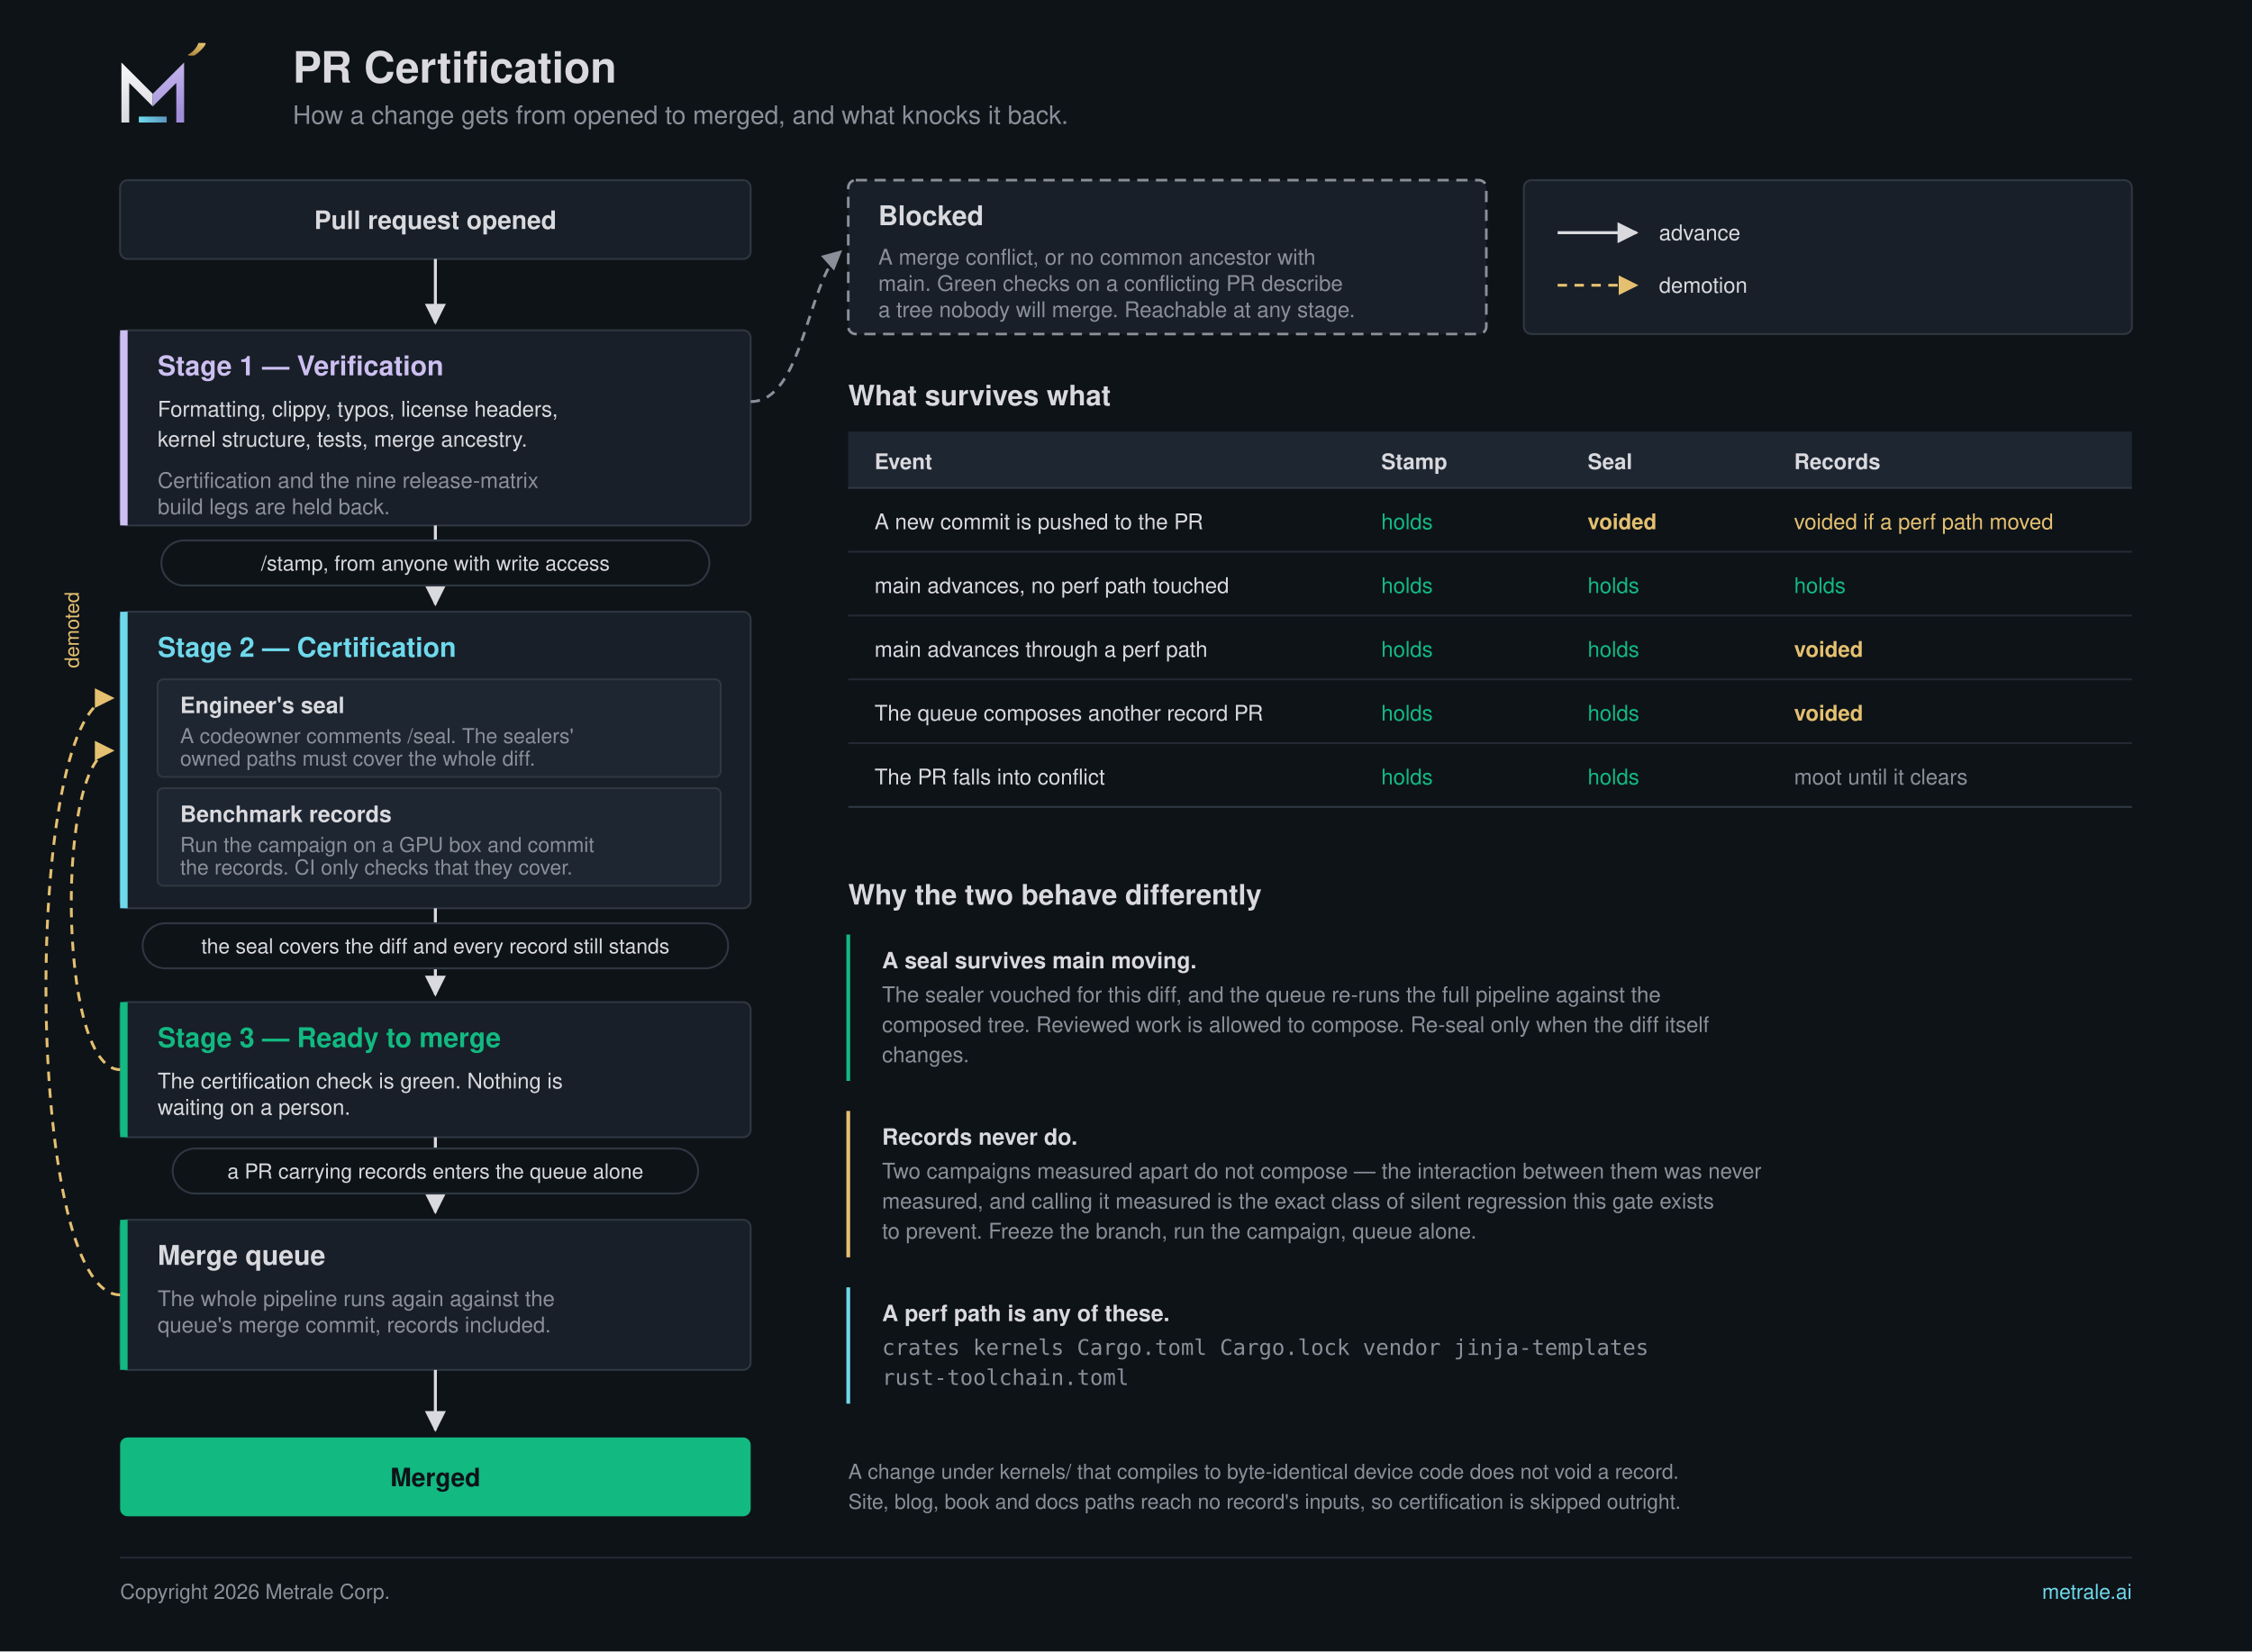
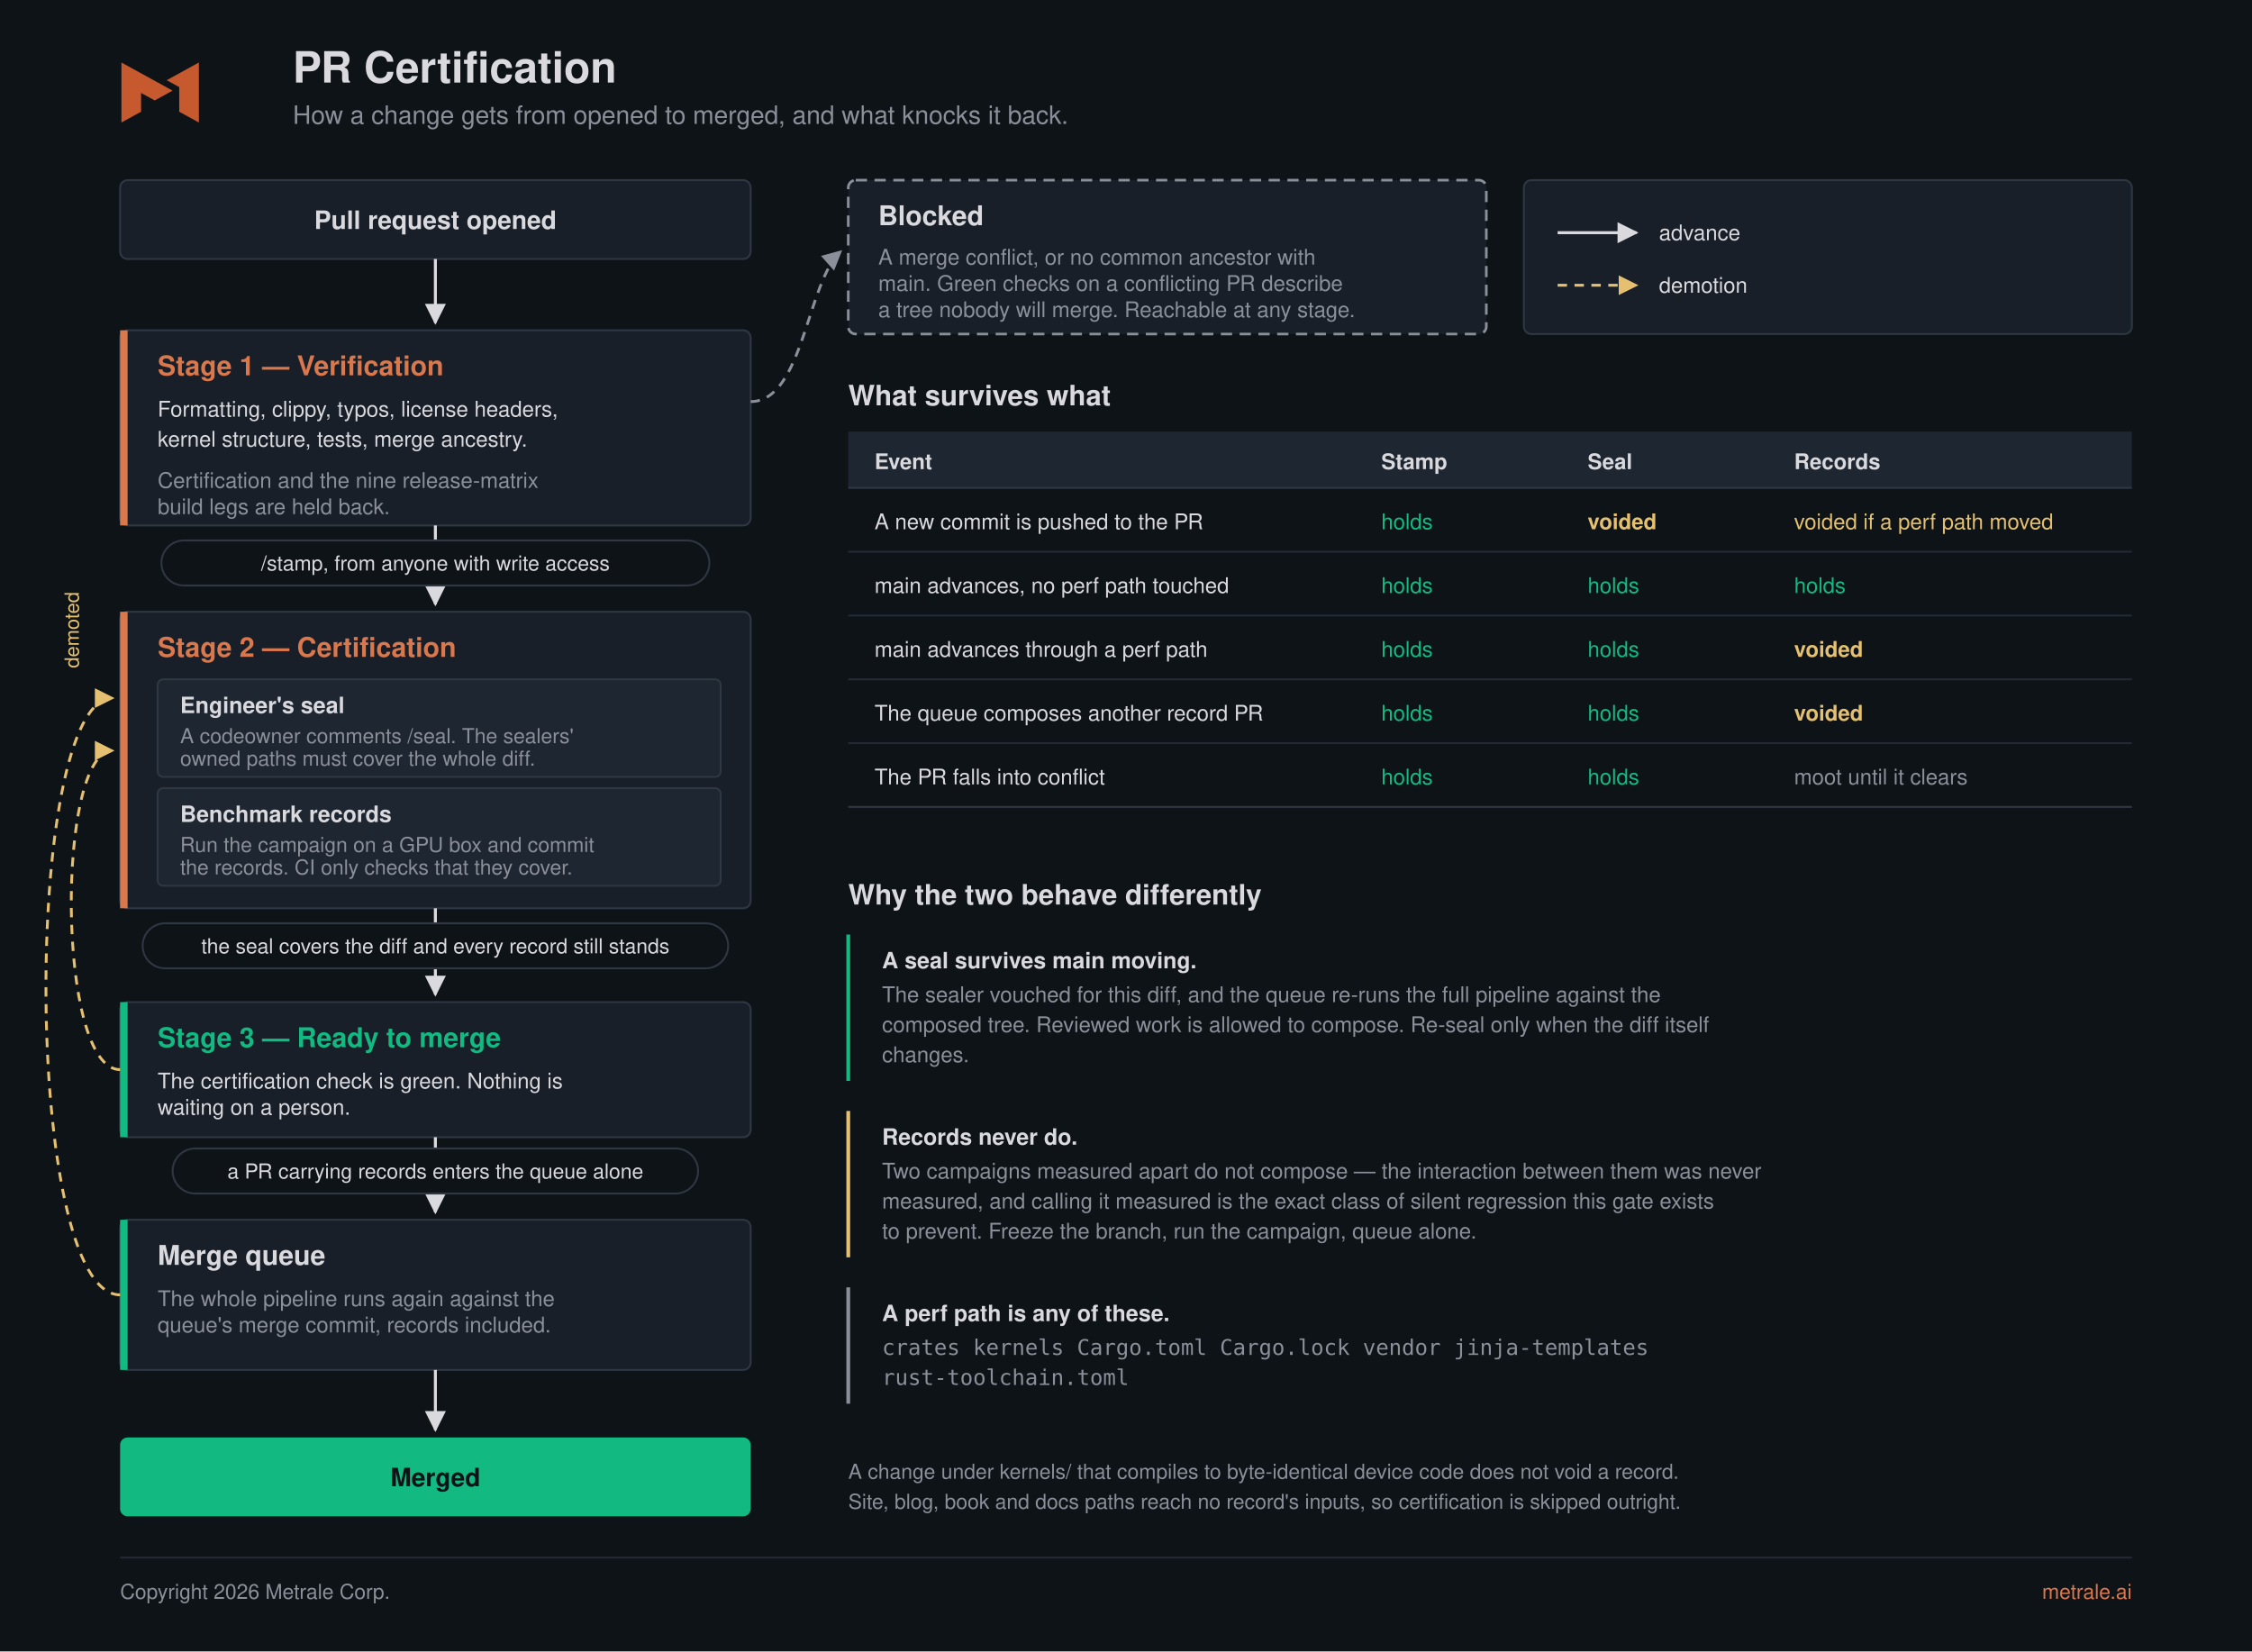
- <svg xmlns="http://www.w3.org/2000/svg" xmlns:xlink="http://www.w3.org/1999/xlink" viewBox="0 0 1200 880" width="1200" height="880" font-family="Urbanist, Helvetica Neue, Helvetica, Arial, sans-serif" role="img" aria-label="Metrale Engine PR Certification merge process">
+ <svg xmlns="http://www.w3.org/2000/svg" xmlns:xlink="http://www.w3.org/1999/xlink" viewBox="0 0 1200 880" width="1200" height="880" font-family="Manrope, Helvetica Neue, Helvetica, Arial, sans-serif" role="img" aria-label="Metrale Engine PR Certification merge process">
  <defs>
    <marker id="tipInk" viewBox="0 0 10 10" refX="9" refY="5" markerWidth="7" markerHeight="7" orient="auto-start-reverse">
      <path d="M 0 0 L 10 5 L 0 10 z" fill="#D9D9DE" />
    </marker>
    <marker id="tipGold" viewBox="0 0 10 10" refX="9" refY="5" markerWidth="7" markerHeight="7" orient="auto-start-reverse">
      <path d="M 0 0 L 10 5 L 0 10 z" fill="#E4C070" />
    </marker>
    <marker id="tipMuted" viewBox="0 0 10 10" refX="9" refY="5" markerWidth="7" markerHeight="7" orient="auto-start-reverse">
      <path d="M 0 0 L 10 5 L 0 10 z" fill="#8A8F99" />
    </marker>
  </defs>
  <rect width="1200" height="880" fill="#0E1318" />
-   <g transform="translate(64 22) scale(0.08835) translate(8 128)" aria-hidden="true">
-     <defs>
-       <linearGradient id="cert-m-v" x1="0" y1="0" x2="0.25" y2="1">
-         <stop offset="0" stop-color="#CDBFF1" />
-         <stop offset="1" stop-color="#9F8DD8" />
-       </linearGradient>
-       <linearGradient id="cert-m-c" x1="0" y1="0" x2="1" y2="0">
-         <stop offset="0" stop-color="#6FD9EC" />
-         <stop offset="1" stop-color="#5A96BD" />
-       </linearGradient>
-       <linearGradient id="cert-m-g" x1="0.8" y1="0" x2="0.2" y2="1">
-         <stop offset="0" stop-color="#E4C070" />
-         <stop offset="1" stop-color="#AE8A3F" />
-       </linearGradient>
-       <linearGradient id="cert-m-w" x1="0" y1="0" x2="0" y2="1">
-         <stop offset="0" stop-color="#F7F7F9" />
-         <stop offset="1" stop-color="#D9D9DE" />
-       </linearGradient>
-     </defs>
-     <path d="M0 0L189 189L189 265L47 123L47 362L0 362Z" fill="url(#cert-m-w)" />
-     <path d="M378 0L189 189L189 265L331 123L331 362L378 362Z" fill="url(#cert-m-v)" />
-     <rect x="105" y="326" width="168" height="36" fill="url(#cert-m-c)" />
-     <path d="M464 -118L502 -118C506 -118 508 -116 508 -112C500 -92 468 -60 442 -44L438 -42L408 -42C404 -42 402 -44 402 -48C432 -60 460 -100 464 -118Z" fill="url(#cert-m-g)" />
+   <g transform="translate(64 22) scale(0.08835) translate(8 128) scale(2.23457)" aria-hidden="true">
+     <path d="M0 0L138 75.9L89.82 102.4L53 82.15L53 132.85L0 162Z" fill="#C65A2E" />
+     <path d="M209 0L122.17 47.76L156 66.36L156 132.85L209 162Z" fill="#C65A2E" />
  </g>
  <text x="156" y="44" font-size="23" font-weight="650" fill="#D9D9DE">PR Certification</text>
  <text x="156" y="66" font-size="13.5" fill="#8A8F99">How a change gets from opened to merged, and what knocks it back.</text>
  <rect x="64" y="96" width="336" height="42" rx="4" fill="#181F28" stroke="#2F3742" />
  <text x="232" y="122" font-size="13.5" font-weight="600" fill="#D9D9DE" text-anchor="middle">Pull request opened</text>
  <path d="M 232 138 L 232 172" stroke="#D9D9DE" stroke-width="1.6" marker-end="url(#tipInk)" />
  <rect x="64" y="176" width="336" height="104" rx="4" fill="#181F28" stroke="#2F3742" />
-   <rect x="64" y="176" width="4" height="104" fill="#CDBFF1" />
-   <text x="84" y="200" font-size="14.5" font-weight="650" fill="#CDBFF1">Stage 1 — Verification</text>
+   <rect x="64" y="176" width="4" height="104" fill="#D9774D" />
+   <text x="84" y="200" font-size="14.5" font-weight="650" fill="#D9774D">Stage 1 — Verification</text>
  <text x="84" y="222" font-size="11.5" fill="#D9D9DE">Formatting, clippy, typos, license headers,</text>
  <text x="84" y="238" font-size="11.5" fill="#D9D9DE">kernel structure, tests, merge ancestry.</text>
  <text x="84" y="260" font-size="11.5" fill="#8A8F99">Certification and the nine release-matrix</text>
  <text x="84" y="274" font-size="11.5" fill="#8A8F99">build legs are held back.</text>
  <path d="M 232 280 L 232 322" stroke="#D9D9DE" stroke-width="1.6" marker-end="url(#tipInk)" />
  <rect x="86" y="288" width="292" height="24" rx="12" fill="#0E1318" stroke="#2F3742" />
  <text x="232" y="304" font-size="11" fill="#D9D9DE" text-anchor="middle">/stamp, from anyone with write access</text>
  <rect x="64" y="326" width="336" height="158" rx="4" fill="#181F28" stroke="#2F3742" />
-   <rect x="64" y="326" width="4" height="158" fill="#6FD9EC" />
-   <text x="84" y="350" font-size="14.5" font-weight="650" fill="#6FD9EC">Stage 2 — Certification</text>
+   <rect x="64" y="326" width="4" height="158" fill="#D9774D" />
+   <text x="84" y="350" font-size="14.5" font-weight="650" fill="#D9774D">Stage 2 — Certification</text>
  <rect x="84" y="362" width="300" height="52" rx="3" fill="#1E2631" stroke="#2F3742" />
  <text x="96" y="380" font-size="12" font-weight="600" fill="#D9D9DE">Engineer's seal</text>
  <text x="96" y="396" font-size="11" fill="#8A8F99">A codeowner comments /seal. The sealers'</text>
  <text x="96" y="408" font-size="11" fill="#8A8F99">owned paths must cover the whole diff.</text>
  <rect x="84" y="420" width="300" height="52" rx="3" fill="#1E2631" stroke="#2F3742" />
  <text x="96" y="438" font-size="12" font-weight="600" fill="#D9D9DE">Benchmark records</text>
  <text x="96" y="454" font-size="11" fill="#8A8F99">Run the campaign on a GPU box and commit</text>
  <text x="96" y="466" font-size="11" fill="#8A8F99">the records. CI only checks that they cover.</text>
  <path d="M 232 484 L 232 530" stroke="#D9D9DE" stroke-width="1.6" marker-end="url(#tipInk)" />
  <rect x="76" y="492" width="312" height="24" rx="12" fill="#0E1318" stroke="#2F3742" />
  <text x="232" y="508" font-size="11" fill="#D9D9DE" text-anchor="middle">the seal covers the diff and every record still stands</text>
  <rect x="64" y="534" width="336" height="72" rx="4" fill="#181F28" stroke="#2F3742" />
  <rect x="64" y="534" width="4" height="72" fill="#12B981" />
  <text x="84" y="558" font-size="14.5" font-weight="650" fill="#12B981">Stage 3 — Ready to merge</text>
  <text x="84" y="580" font-size="11.5" fill="#D9D9DE">The certification check is green. Nothing is</text>
  <text x="84" y="594" font-size="11.5" fill="#D9D9DE">waiting on a person.</text>
  <path d="M 232 606 L 232 646" stroke="#D9D9DE" stroke-width="1.6" marker-end="url(#tipInk)" />
  <rect x="92" y="612" width="280" height="24" rx="12" fill="#0E1318" stroke="#2F3742" />
  <text x="232" y="628" font-size="11" fill="#D9D9DE" text-anchor="middle">a PR carrying records enters the queue alone</text>
  <rect x="64" y="650" width="336" height="80" rx="4" fill="#181F28" stroke="#2F3742" />
  <rect x="64" y="650" width="4" height="80" fill="#12B981" />
  <text x="84" y="674" font-size="14.5" font-weight="650" fill="#D9D9DE">Merge queue</text>
  <text x="84" y="696" font-size="11.5" fill="#8A8F99">The whole pipeline runs again against the</text>
  <text x="84" y="710" font-size="11.5" fill="#8A8F99">queue's merge commit, records included.</text>
  <path d="M 232 730 L 232 762" stroke="#D9D9DE" stroke-width="1.6" marker-end="url(#tipInk)" />
  <rect x="64" y="766" width="336" height="42" rx="4" fill="#12B981" />
  <text x="232" y="792" font-size="13.5" font-weight="650" fill="#0E1318" text-anchor="middle">Merged</text>
  <path d="M 64 570 C 30 570, 30 400, 60 400" fill="none" stroke="#E4C070" stroke-width="1.5" stroke-dasharray="5 4" marker-end="url(#tipGold)" />
  <path d="M 64 690 C 12 690, 12 372, 60 372" fill="none" stroke="#E4C070" stroke-width="1.5" stroke-dasharray="5 4" marker-end="url(#tipGold)" />
  <text x="42" y="356" font-size="10.5" fill="#E4C070" text-anchor="start" transform="rotate(-90 42 356)">demoted</text>
  <path d="M 400 214 C 428 214, 430 150, 448 134" fill="none" stroke="#8A8F99" stroke-width="1.5" stroke-dasharray="5 4" marker-end="url(#tipMuted)" />
  <rect x="452" y="96" width="340" height="82" rx="4" fill="#181F28" stroke="#8A8F99" stroke-width="1.4" stroke-dasharray="6 4" />
  <text x="468" y="120" font-size="14.5" font-weight="650" fill="#D9D9DE">Blocked</text>
  <text x="468" y="141" font-size="11.5" fill="#8A8F99">A merge conflict, or no common ancestor with</text>
  <text x="468" y="155" font-size="11.5" fill="#8A8F99">main. Green checks on a conflicting PR describe</text>
  <text x="468" y="169" font-size="11.5" fill="#8A8F99">a tree nobody will merge. Reachable at any stage.</text>
  <rect x="812" y="96" width="324" height="82" rx="4" fill="#181F28" stroke="#2F3742" />
  <path d="M 830 124 L 872 124" stroke="#D9D9DE" stroke-width="1.6" marker-end="url(#tipInk)" />
  <text x="884" y="128" font-size="11.5" fill="#D9D9DE">advance</text>
  <path d="M 830 152 L 872 152" stroke="#E4C070" stroke-width="1.5" stroke-dasharray="5 4" marker-end="url(#tipGold)" />
  <text x="884" y="156" font-size="11.5" fill="#D9D9DE">demotion</text>
  <text x="452" y="216" font-size="15" font-weight="650" fill="#D9D9DE">What survives what</text>
  <rect x="452" y="230" width="684" height="30" fill="#1E2631" />
  <g font-size="11.5">
    <text x="466" y="250" font-weight="650" fill="#D9D9DE">Event</text>
    <text x="736" y="250" font-weight="650" fill="#D9D9DE">Stamp</text>
    <text x="846" y="250" font-weight="650" fill="#D9D9DE">Seal</text>
    <text x="956" y="250" font-weight="650" fill="#D9D9DE">Records</text>
    <text x="466" y="282" fill="#D9D9DE">A new commit is pushed to the PR</text>
    <text x="736" y="282" fill="#12B981">holds</text>
    <text x="846" y="282" fill="#E4C070" font-weight="600">voided</text>
    <text x="956" y="282" fill="#E4C070">voided if a perf path moved</text>
    <text x="466" y="316" fill="#D9D9DE">main advances, no perf path touched</text>
    <text x="736" y="316" fill="#12B981">holds</text>
    <text x="846" y="316" fill="#12B981">holds</text>
    <text x="956" y="316" fill="#12B981">holds</text>
    <text x="466" y="350" fill="#D9D9DE">main advances through a perf path</text>
    <text x="736" y="350" fill="#12B981">holds</text>
    <text x="846" y="350" fill="#12B981">holds</text>
    <text x="956" y="350" fill="#E4C070" font-weight="600">voided</text>
    <text x="466" y="384" fill="#D9D9DE">The queue composes another record PR</text>
    <text x="736" y="384" fill="#12B981">holds</text>
    <text x="846" y="384" fill="#12B981">holds</text>
    <text x="956" y="384" fill="#E4C070" font-weight="600">voided</text>
    <text x="466" y="418" fill="#D9D9DE">The PR falls into conflict</text>
    <text x="736" y="418" fill="#12B981">holds</text>
    <text x="846" y="418" fill="#12B981">holds</text>
    <text x="956" y="418" fill="#8A8F99">moot until it clears</text>
  </g>
  <line x1="452" y1="260" x2="1136" y2="260" stroke="#2F3742" />
  <line x1="452" y1="294" x2="1136" y2="294" stroke="#232A34" />
  <line x1="452" y1="328" x2="1136" y2="328" stroke="#232A34" />
  <line x1="452" y1="362" x2="1136" y2="362" stroke="#232A34" />
  <line x1="452" y1="396" x2="1136" y2="396" stroke="#232A34" />
  <line x1="452" y1="430" x2="1136" y2="430" stroke="#2F3742" />
  <text x="452" y="482" font-size="15" font-weight="650" fill="#D9D9DE">Why the two behave differently</text>
  <line x1="452" y1="498" x2="452" y2="576" stroke="#12B981" stroke-width="2" />
  <text x="470" y="516" font-size="12" font-weight="600" fill="#D9D9DE">A seal survives main moving.</text>
  <text x="470" y="534" font-size="11.5" fill="#8A8F99">The sealer vouched for this diff, and the queue re-runs the full pipeline against the</text>
  <text x="470" y="550" font-size="11.5" fill="#8A8F99">composed tree. Reviewed work is allowed to compose. Re-seal only when the diff itself</text>
  <text x="470" y="566" font-size="11.5" fill="#8A8F99">changes.</text>
  <line x1="452" y1="592" x2="452" y2="670" stroke="#E4C070" stroke-width="2" />
  <text x="470" y="610" font-size="12" font-weight="600" fill="#D9D9DE">Records never do.</text>
  <text x="470" y="628" font-size="11.5" fill="#8A8F99">Two campaigns measured apart do not compose — the interaction between them was never</text>
  <text x="470" y="644" font-size="11.5" fill="#8A8F99">measured, and calling it measured is the exact class of silent regression this gate exists</text>
  <text x="470" y="660" font-size="11.5" fill="#8A8F99">to prevent. Freeze the branch, run the campaign, queue alone.</text>
-   <line x1="452" y1="686" x2="452" y2="748" stroke="#6FD9EC" stroke-width="2" />
+   <line x1="452" y1="686" x2="452" y2="748" stroke="#8A8F99" stroke-width="2" />
  <text x="470" y="704" font-size="12" font-weight="600" fill="#D9D9DE">A perf path is any of these.</text>
  <text x="470" y="722" font-size="11.5" font-family="ui-monospace, SFMono-Regular, Menlo, monospace" fill="#8A8F99">crates  kernels  Cargo.toml  Cargo.lock  vendor  jinja-templates</text>
  <text x="470" y="738" font-size="11.5" font-family="ui-monospace, SFMono-Regular, Menlo, monospace" fill="#8A8F99">rust-toolchain.toml</text>
  <text x="452" y="788" font-size="11" fill="#8A8F99">A change under kernels/ that compiles to byte-identical device code does not void a record.</text>
  <text x="452" y="804" font-size="11" fill="#8A8F99">Site, blog, book and docs paths reach no record's inputs, so certification is skipped outright.</text>
  <line x1="64" y1="830" x2="1136" y2="830" stroke="#232A34" />
  <text x="64" y="852" font-size="11" fill="#8A8F99">Copyright 2026 Metrale Corp.</text>
  <a href="https://metrale.ai" xlink:href="https://metrale.ai" target="_blank" rel="noopener">
-     <text x="1136" y="852" font-size="11" fill="#6FD9EC" text-anchor="end">metrale.ai</text>
+     <text x="1136" y="852" font-size="11" fill="#D9774D" text-anchor="end">metrale.ai</text>
  </a>
</svg>
